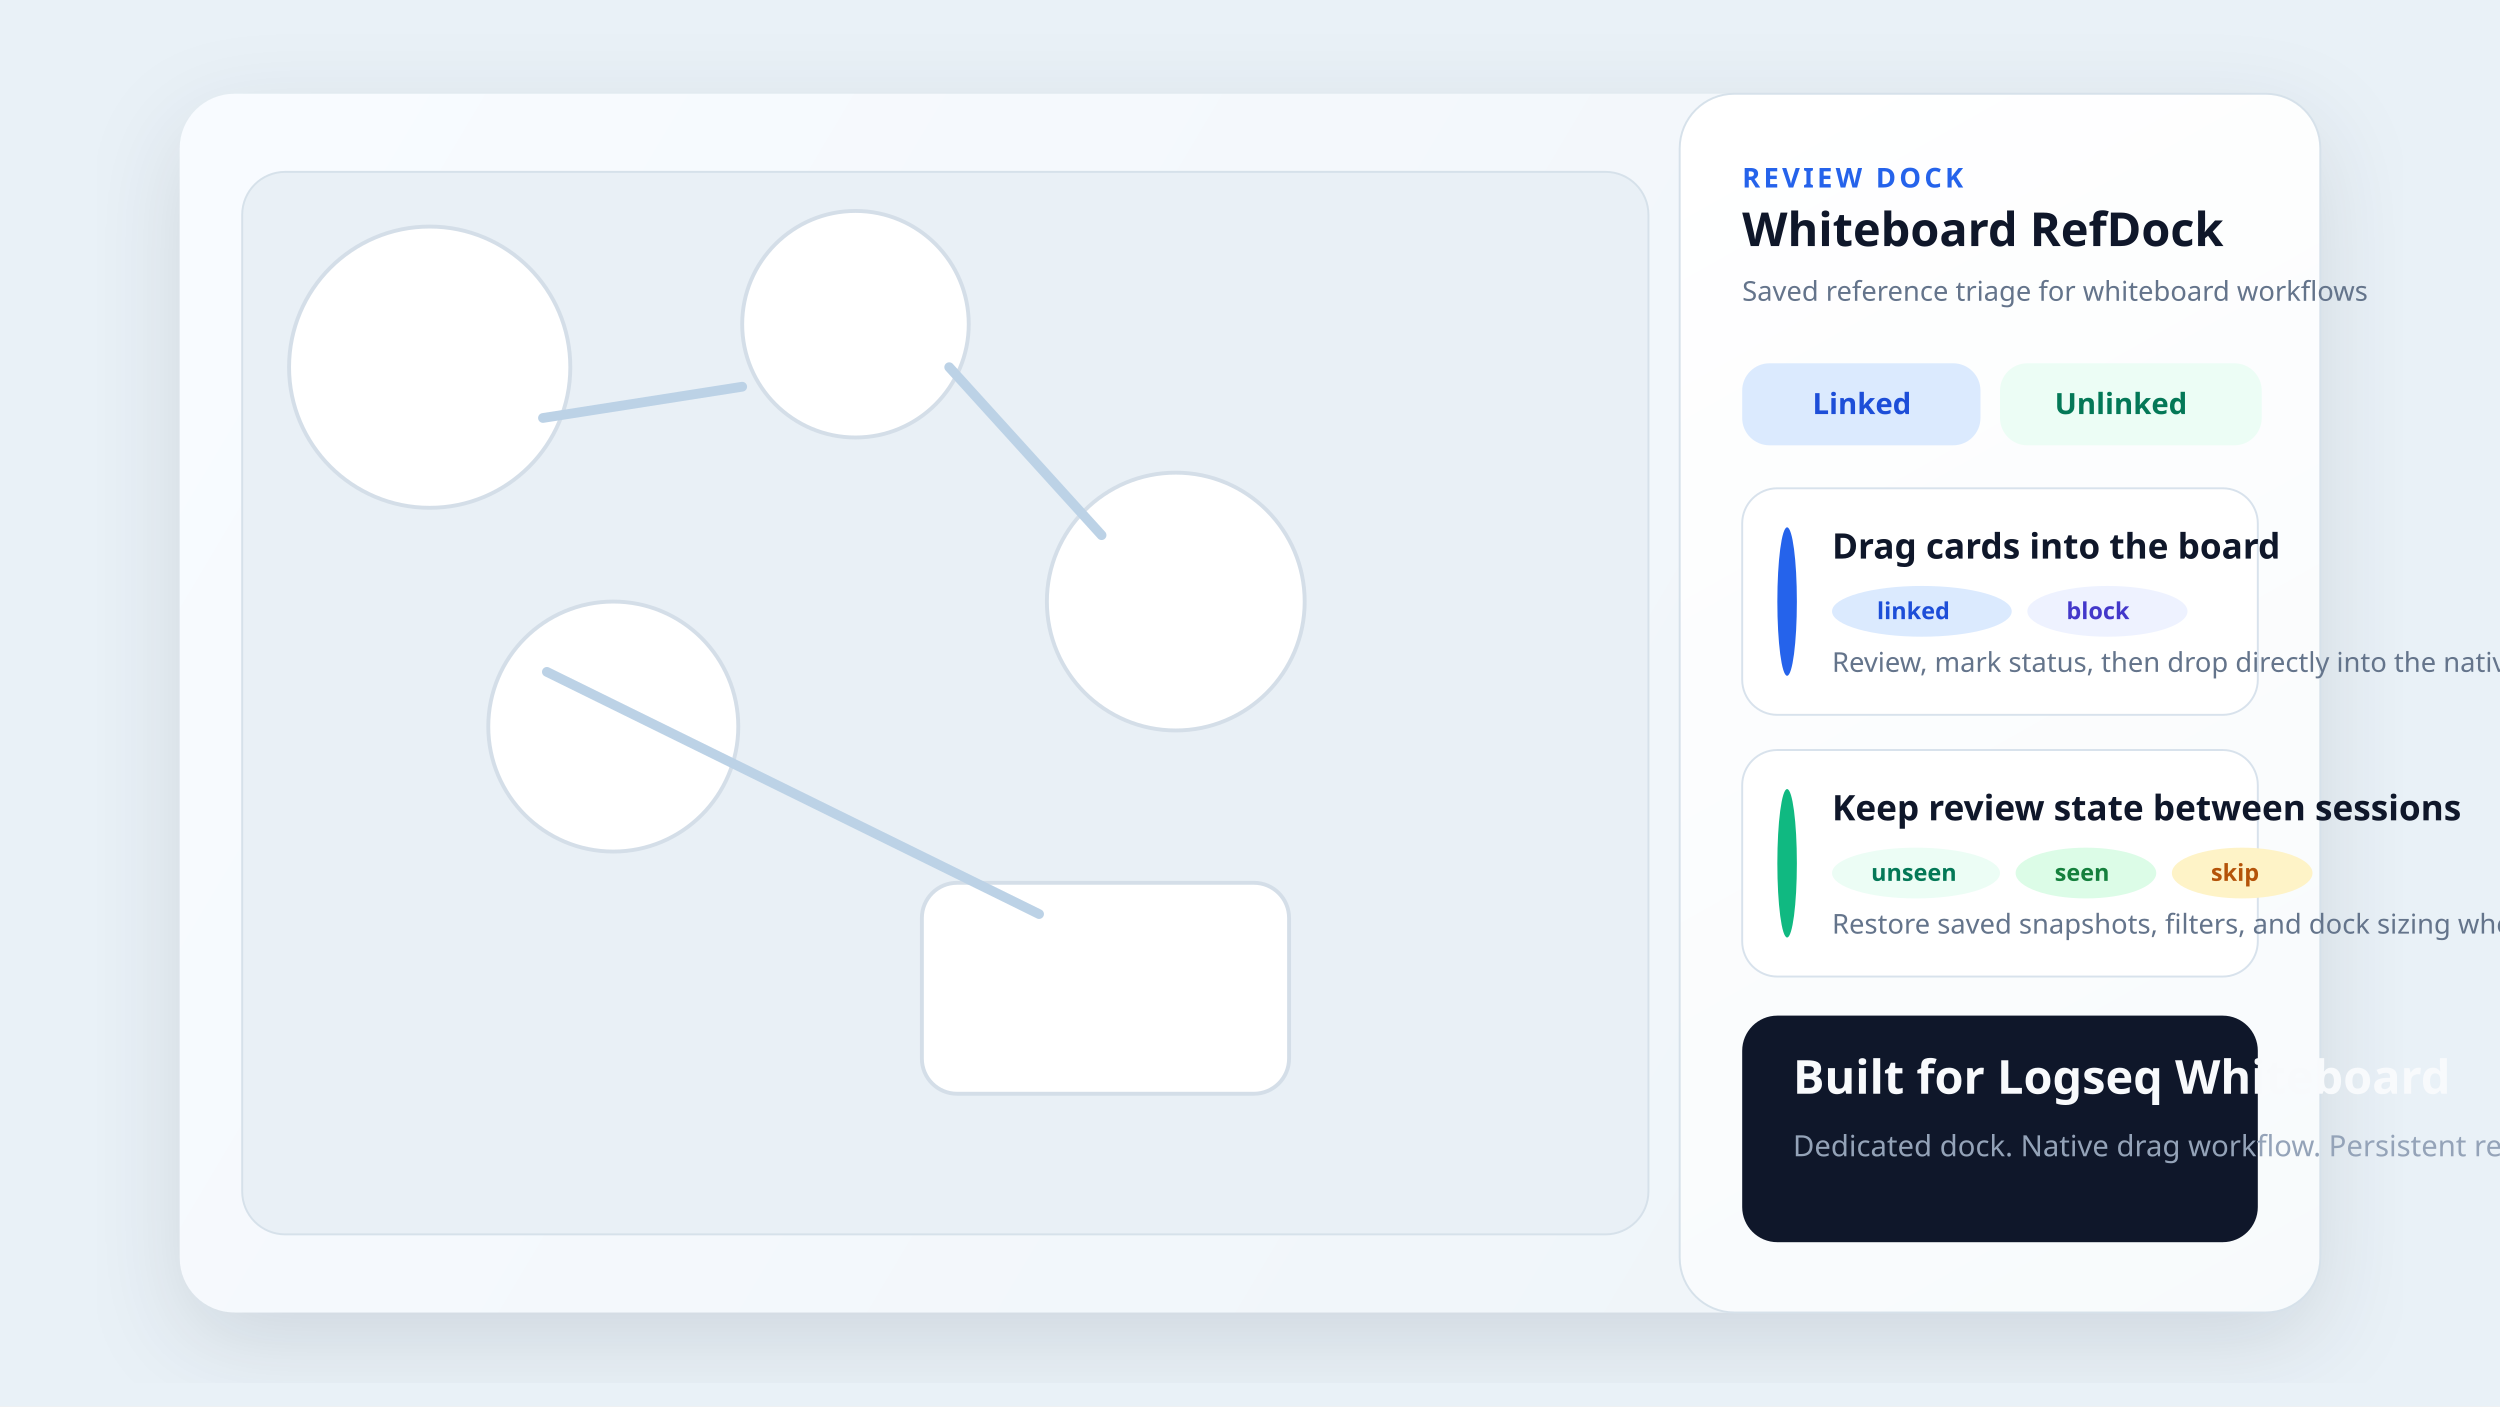
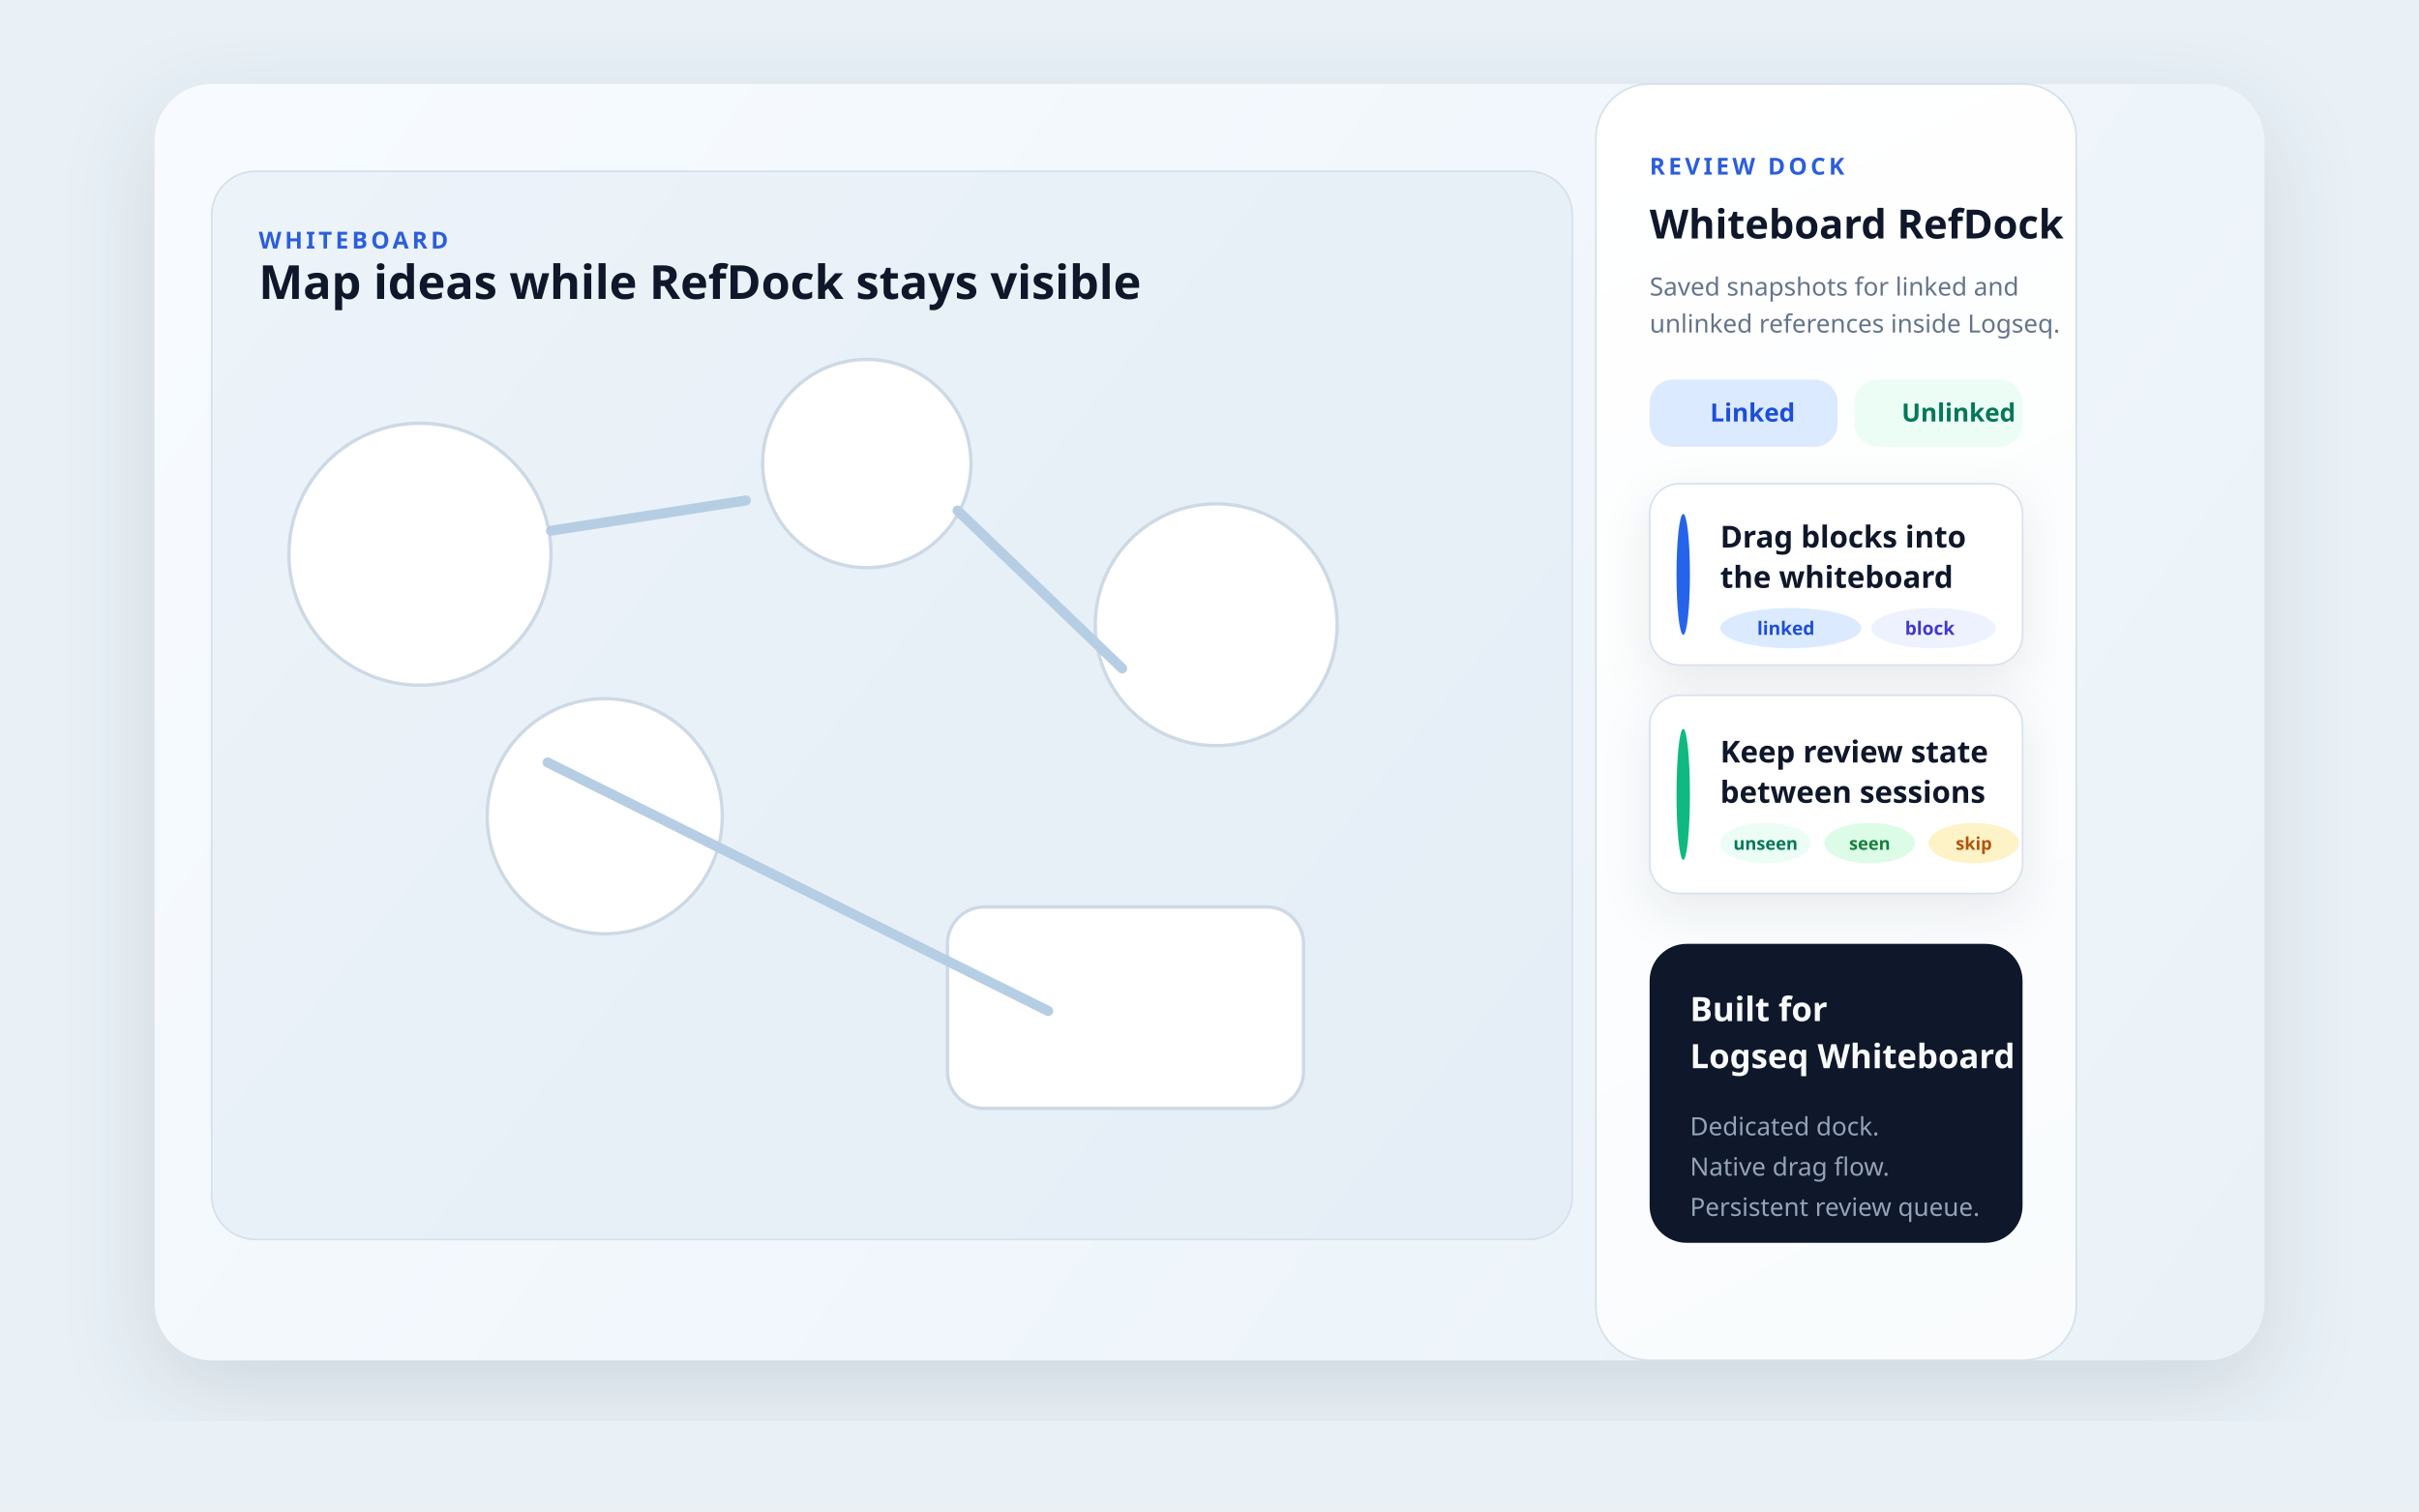
- <svg xmlns="http://www.w3.org/2000/svg" width="1280" height="720" viewBox="0 0 1280 720" fill="none">
+ <svg xmlns="http://www.w3.org/2000/svg" width="1440" height="900" viewBox="0 0 1440 900" fill="none">
  <defs>
-     <linearGradient id="bg" x1="140" y1="72" x2="1116" y2="652" gradientUnits="userSpaceOnUse">
-       <stop stop-color="#F8FBFF" />
-       <stop offset="1" stop-color="#EEF4F8" />
+     <linearGradient id="bg" x1="160" y1="60" x2="1280" y2="860" gradientUnits="userSpaceOnUse">
+       <stop stop-color="#F7FBFF" />
+       <stop offset="1" stop-color="#EAF2F8" />
    </linearGradient>
-     <linearGradient id="dock" x1="885" y1="48" x2="1236" y2="672" gradientUnits="userSpaceOnUse">
+     <linearGradient id="board" x1="132" y1="120" x2="880" y2="720" gradientUnits="userSpaceOnUse">
+       <stop stop-color="#ECF3F9" />
+       <stop offset="1" stop-color="#E5EEF6" />
+     </linearGradient>
+     <linearGradient id="dock" x1="930" y1="68" x2="1316" y2="824" gradientUnits="userSpaceOnUse">
      <stop stop-color="#FFFFFF" />
-       <stop offset="1" stop-color="#F7FAFC" />
+       <stop offset="1" stop-color="#F8FBFD" />
    </linearGradient>
-     <filter id="shadow" x="50" y="12" width="1180" height="696" filterUnits="userSpaceOnUse" color-interpolation-filters="sRGB">
+     <filter id="shell-shadow" x="40" y="18" width="1360" height="828" filterUnits="userSpaceOnUse" color-interpolation-filters="sRGB">
      <feFlood flood-opacity="0" result="BackgroundImageFix" />
      <feColorMatrix in="SourceAlpha" type="matrix" values="0 0 0 0 0 0 0 0 0 0 0 0 0 0 0 0 0 0 127 0" result="hardAlpha" />
-       <feOffset dy="16" />
-       <feGaussianBlur stdDeviation="24" />
+       <feOffset dy="18" />
+       <feGaussianBlur stdDeviation="28" />
      <feColorMatrix type="matrix" values="0 0 0 0 0.059 0 0 0 0 0.094 0 0 0 0 0.165 0 0 0 0.12 0" />
      <feBlend mode="normal" in2="BackgroundImageFix" result="effect1_dropShadow_0_1" />
      <feBlend mode="normal" in="SourceGraphic" in2="effect1_dropShadow_0_1" result="shape" />
    </filter>
+     <filter id="card-shadow" x="900" y="232" width="324" height="332" filterUnits="userSpaceOnUse" color-interpolation-filters="sRGB">
+       <feFlood flood-opacity="0" result="BackgroundImageFix" />
+       <feColorMatrix in="SourceAlpha" type="matrix" values="0 0 0 0 0 0 0 0 0 0 0 0 0 0 0 0 0 0 127 0" result="hardAlpha" />
+       <feOffset dy="10" />
+       <feGaussianBlur stdDeviation="14" />
+       <feColorMatrix type="matrix" values="0 0 0 0 0.059 0 0 0 0 0.094 0 0 0 0 0.165 0 0 0 0.08 0" />
+       <feBlend mode="normal" in2="BackgroundImageFix" result="effect1_dropShadow_0_1" />
+       <feBlend mode="normal" in="SourceGraphic" in2="effect1_dropShadow_0_1" result="shape" />
+     </filter>
  </defs>
-   <rect width="1280" height="720" fill="#E9F1F7" />
-   <rect x="92" y="48" width="1096" height="624" rx="28" fill="url(#bg)" filter="url(#shadow)" />
-   <rect x="124" y="88" width="720" height="544" rx="22" fill="#E9F0F6" stroke="#D6E1EA" />
-   <circle cx="220" cy="188" r="72" fill="#FFFFFF" stroke="#D4DEE8" stroke-width="2" />
-   <circle cx="438" cy="166" r="58" fill="#FFFFFF" stroke="#D4DEE8" stroke-width="2" />
-   <circle cx="602" cy="308" r="66" fill="#FFFFFF" stroke="#D4DEE8" stroke-width="2" />
-   <circle cx="314" cy="372" r="64" fill="#FFFFFF" stroke="#D4DEE8" stroke-width="2" />
-   <rect x="472" y="452" width="188" height="108" rx="18" fill="#FFFFFF" stroke="#D4DEE8" stroke-width="2" />
-   <path d="M278 214L380 198" stroke="#BCD2E6" stroke-width="5" stroke-linecap="round" />
-   <path d="M486 188L564 274" stroke="#BCD2E6" stroke-width="5" stroke-linecap="round" />
-   <path d="M280 344L532 468" stroke="#BCD2E6" stroke-width="5" stroke-linecap="round" />
-   <rect x="860" y="48" width="328" height="624" rx="28" fill="url(#dock)" />
-   <rect x="860" y="48" width="328" height="624" rx="28" stroke="#D6E1EA" />
-   <text x="892" y="96" fill="#2563EB" font-family="ui-sans-serif, system-ui, sans-serif" font-size="14" font-weight="700" letter-spacing="0.12em">REVIEW DOCK</text>
-   <text x="892" y="126" fill="#0F172A" font-family="ui-sans-serif, system-ui, sans-serif" font-size="24" font-weight="700">Whiteboard RefDock</text>
-   <text x="892" y="154" fill="#64748B" font-family="ui-sans-serif, system-ui, sans-serif" font-size="14">Saved reference triage for whiteboard workflows</text>
-   <rect x="892" y="186" width="122" height="42" rx="14" fill="#DBEAFE" />
-   <text x="928" y="212" fill="#1D4ED8" font-family="ui-sans-serif, system-ui, sans-serif" font-size="15" font-weight="700">Linked</text>
-   <rect x="1024" y="186" width="134" height="42" rx="14" fill="#ECFDF5" />
-   <text x="1052" y="212" fill="#047857" font-family="ui-sans-serif, system-ui, sans-serif" font-size="15" font-weight="700">Unlinked</text>
-   <rect x="892" y="250" width="264" height="116" rx="18" fill="#FFFFFF" stroke="#D8E2EC" />
-   <rect x="910" y="270" width="10" height="76" rx="999" fill="#2563EB" />
-   <text x="938" y="286" fill="#0F172A" font-family="ui-sans-serif, system-ui, sans-serif" font-size="18" font-weight="700">Drag cards into the board</text>
-   <rect x="938" y="300" width="92" height="26" rx="999" fill="#DBEAFE" />
-   <text x="961" y="317" fill="#1D4ED8" font-family="ui-sans-serif, system-ui, sans-serif" font-size="12" font-weight="700">linked</text>
-   <rect x="1038" y="300" width="82" height="26" rx="999" fill="#EEF2FF" />
-   <text x="1058" y="317" fill="#4338CA" font-family="ui-sans-serif, system-ui, sans-serif" font-size="12" font-weight="700">block</text>
-   <text x="938" y="344" fill="#64748B" font-family="ui-sans-serif, system-ui, sans-serif" font-size="14">Review, mark status, then drop directly into the native whiteboard.</text>
-   <rect x="892" y="384" width="264" height="116" rx="18" fill="#FFFFFF" stroke="#D8E2EC" />
-   <rect x="910" y="404" width="10" height="76" rx="999" fill="#10B981" />
-   <text x="938" y="420" fill="#0F172A" font-family="ui-sans-serif, system-ui, sans-serif" font-size="18" font-weight="700">Keep review state between sessions</text>
-   <rect x="938" y="434" width="86" height="26" rx="999" fill="#ECFDF5" />
-   <text x="958" y="451" fill="#047857" font-family="ui-sans-serif, system-ui, sans-serif" font-size="12" font-weight="700">unseen</text>
-   <rect x="1032" y="434" width="72" height="26" rx="999" fill="#DCFCE7" />
-   <text x="1052" y="451" fill="#15803D" font-family="ui-sans-serif, system-ui, sans-serif" font-size="12" font-weight="700">seen</text>
-   <rect x="1112" y="434" width="72" height="26" rx="999" fill="#FEF3C7" />
-   <text x="1132" y="451" fill="#B45309" font-family="ui-sans-serif, system-ui, sans-serif" font-size="12" font-weight="700">skip</text>
-   <text x="938" y="478" fill="#64748B" font-family="ui-sans-serif, system-ui, sans-serif" font-size="14">Restore saved snapshots, filters, and dock sizing when you come back.</text>
-   <rect x="892" y="520" width="264" height="116" rx="18" fill="#0F172A" />
-   <text x="918" y="560" fill="#F8FAFC" font-family="ui-sans-serif, system-ui, sans-serif" font-size="24" font-weight="700">Built for Logseq Whiteboard</text>
-   <text x="918" y="592" fill="#94A3B8" font-family="ui-sans-serif, system-ui, sans-serif" font-size="15">Dedicated dock. Native drag workflow. Persistent review queue.</text>
+   <rect width="1440" height="900" fill="#E9F1F7" />
+   <rect x="92" y="50" width="1256" height="760" rx="34" fill="url(#bg)" filter="url(#shell-shadow)" />
+   <rect x="126" y="102" width="810" height="636" rx="26" fill="url(#board)" stroke="#D5E0EA" />
+   <text x="154" y="148" fill="#2B5EDB" font-family="ui-sans-serif, system-ui, sans-serif" font-size="14" font-weight="700" letter-spacing="0.14em">WHITEBOARD</text>
+   <text x="154" y="178" fill="#0F172A" font-family="ui-sans-serif, system-ui, sans-serif" font-size="28" font-weight="700">Map ideas while RefDock stays visible</text>
+   <circle cx="250" cy="330" r="78" fill="#FFFFFF" stroke="#CDD9E5" stroke-width="2" />
+   <circle cx="516" cy="276" r="62" fill="#FFFFFF" stroke="#CDD9E5" stroke-width="2" />
+   <circle cx="724" cy="372" r="72" fill="#FFFFFF" stroke="#CDD9E5" stroke-width="2" />
+   <circle cx="360" cy="486" r="70" fill="#FFFFFF" stroke="#CDD9E5" stroke-width="2" />
+   <rect x="564" y="540" width="212" height="120" rx="22" fill="#FFFFFF" stroke="#CDD9E5" stroke-width="2" />
+   <path d="M328 316L444 298" stroke="#B6CEE4" stroke-width="6" stroke-linecap="round" />
+   <path d="M570 304L668 398" stroke="#B6CEE4" stroke-width="6" stroke-linecap="round" />
+   <path d="M326 454L624 602" stroke="#B6CEE4" stroke-width="6" stroke-linecap="round" />
+   <rect x="950" y="50" width="286" height="760" rx="32" fill="url(#dock)" />
+   <rect x="950" y="50" width="286" height="760" rx="32" stroke="#D5E0EA" />
+   <text x="982" y="104" fill="#2B5EDB" font-family="ui-sans-serif, system-ui, sans-serif" font-size="14" font-weight="700" letter-spacing="0.14em">REVIEW DOCK</text>
+   <text x="982" y="142" fill="#0F172A" font-family="ui-sans-serif, system-ui, sans-serif" font-size="24" font-weight="700">Whiteboard RefDock</text>
+   <text x="982" y="176" fill="#64748B" font-family="ui-sans-serif, system-ui, sans-serif" font-size="15">Saved snapshots for linked and</text>
+   <text x="982" y="198" fill="#64748B" font-family="ui-sans-serif, system-ui, sans-serif" font-size="15">unlinked references inside Logseq.</text>
+   <rect x="982" y="226" width="112" height="40" rx="14" fill="#DBEAFE" />
+   <text x="1018" y="251" fill="#1D4ED8" font-family="ui-sans-serif, system-ui, sans-serif" font-size="15" font-weight="700">Linked</text>
+   <rect x="1104" y="226" width="100" height="40" rx="14" fill="#ECFDF5" />
+   <text x="1132" y="251" fill="#047857" font-family="ui-sans-serif, system-ui, sans-serif" font-size="15" font-weight="700">Unlinked</text>
+   <g filter="url(#card-shadow)">
+     <rect x="982" y="288" width="222" height="108" rx="18" fill="#FFFFFF" stroke="#D8E2EC" />
+     <rect x="998" y="306" width="8" height="72" rx="999" fill="#2563EB" />
+     <text x="1024" y="326" fill="#0F172A" font-family="ui-sans-serif, system-ui, sans-serif" font-size="18" font-weight="700">Drag blocks into</text>
+     <text x="1024" y="350" fill="#0F172A" font-family="ui-sans-serif, system-ui, sans-serif" font-size="18" font-weight="700">the whiteboard</text>
+     <rect x="1024" y="362" width="84" height="24" rx="999" fill="#DBEAFE" />
+     <text x="1046" y="378" fill="#1D4ED8" font-family="ui-sans-serif, system-ui, sans-serif" font-size="11" font-weight="700">linked</text>
+     <rect x="1114" y="362" width="74" height="24" rx="999" fill="#EEF2FF" />
+     <text x="1134" y="378" fill="#4338CA" font-family="ui-sans-serif, system-ui, sans-serif" font-size="11" font-weight="700">block</text>
+   </g>
+   <g filter="url(#card-shadow)">
+     <rect x="982" y="414" width="222" height="118" rx="18" fill="#FFFFFF" stroke="#D8E2EC" />
+     <rect x="998" y="434" width="8" height="78" rx="999" fill="#10B981" />
+     <text x="1024" y="454" fill="#0F172A" font-family="ui-sans-serif, system-ui, sans-serif" font-size="18" font-weight="700">Keep review state</text>
+     <text x="1024" y="478" fill="#0F172A" font-family="ui-sans-serif, system-ui, sans-serif" font-size="18" font-weight="700">between sessions</text>
+     <rect x="1024" y="490" width="54" height="24" rx="999" fill="#ECFDF5" />
+     <text x="1051" y="506" fill="#047857" font-family="ui-sans-serif, system-ui, sans-serif" font-size="10.5" font-weight="700" text-anchor="middle">unseen</text>
+     <rect x="1086" y="490" width="54" height="24" rx="999" fill="#DCFCE7" />
+     <text x="1113" y="506" fill="#15803D" font-family="ui-sans-serif, system-ui, sans-serif" font-size="10.5" font-weight="700" text-anchor="middle">seen</text>
+     <rect x="1148" y="490" width="54" height="24" rx="999" fill="#FEF3C7" />
+     <text x="1175" y="506" fill="#B45309" font-family="ui-sans-serif, system-ui, sans-serif" font-size="10.5" font-weight="700" text-anchor="middle">skip</text>
+   </g>
+   <rect x="982" y="562" width="222" height="178" rx="22" fill="#0F172A" />
+   <text x="1006" y="608" fill="#F8FAFC" font-family="ui-sans-serif, system-ui, sans-serif" font-size="20" font-weight="700">Built for</text>
+   <text x="1006" y="636" fill="#F8FAFC" font-family="ui-sans-serif, system-ui, sans-serif" font-size="20" font-weight="700">Logseq Whiteboard</text>
+   <text x="1006" y="676" fill="#94A3B8" font-family="ui-sans-serif, system-ui, sans-serif" font-size="15">Dedicated dock.</text>
+   <text x="1006" y="700" fill="#94A3B8" font-family="ui-sans-serif, system-ui, sans-serif" font-size="15">Native drag flow.</text>
+   <text x="1006" y="724" fill="#94A3B8" font-family="ui-sans-serif, system-ui, sans-serif" font-size="15">Persistent review queue.</text>
</svg>
